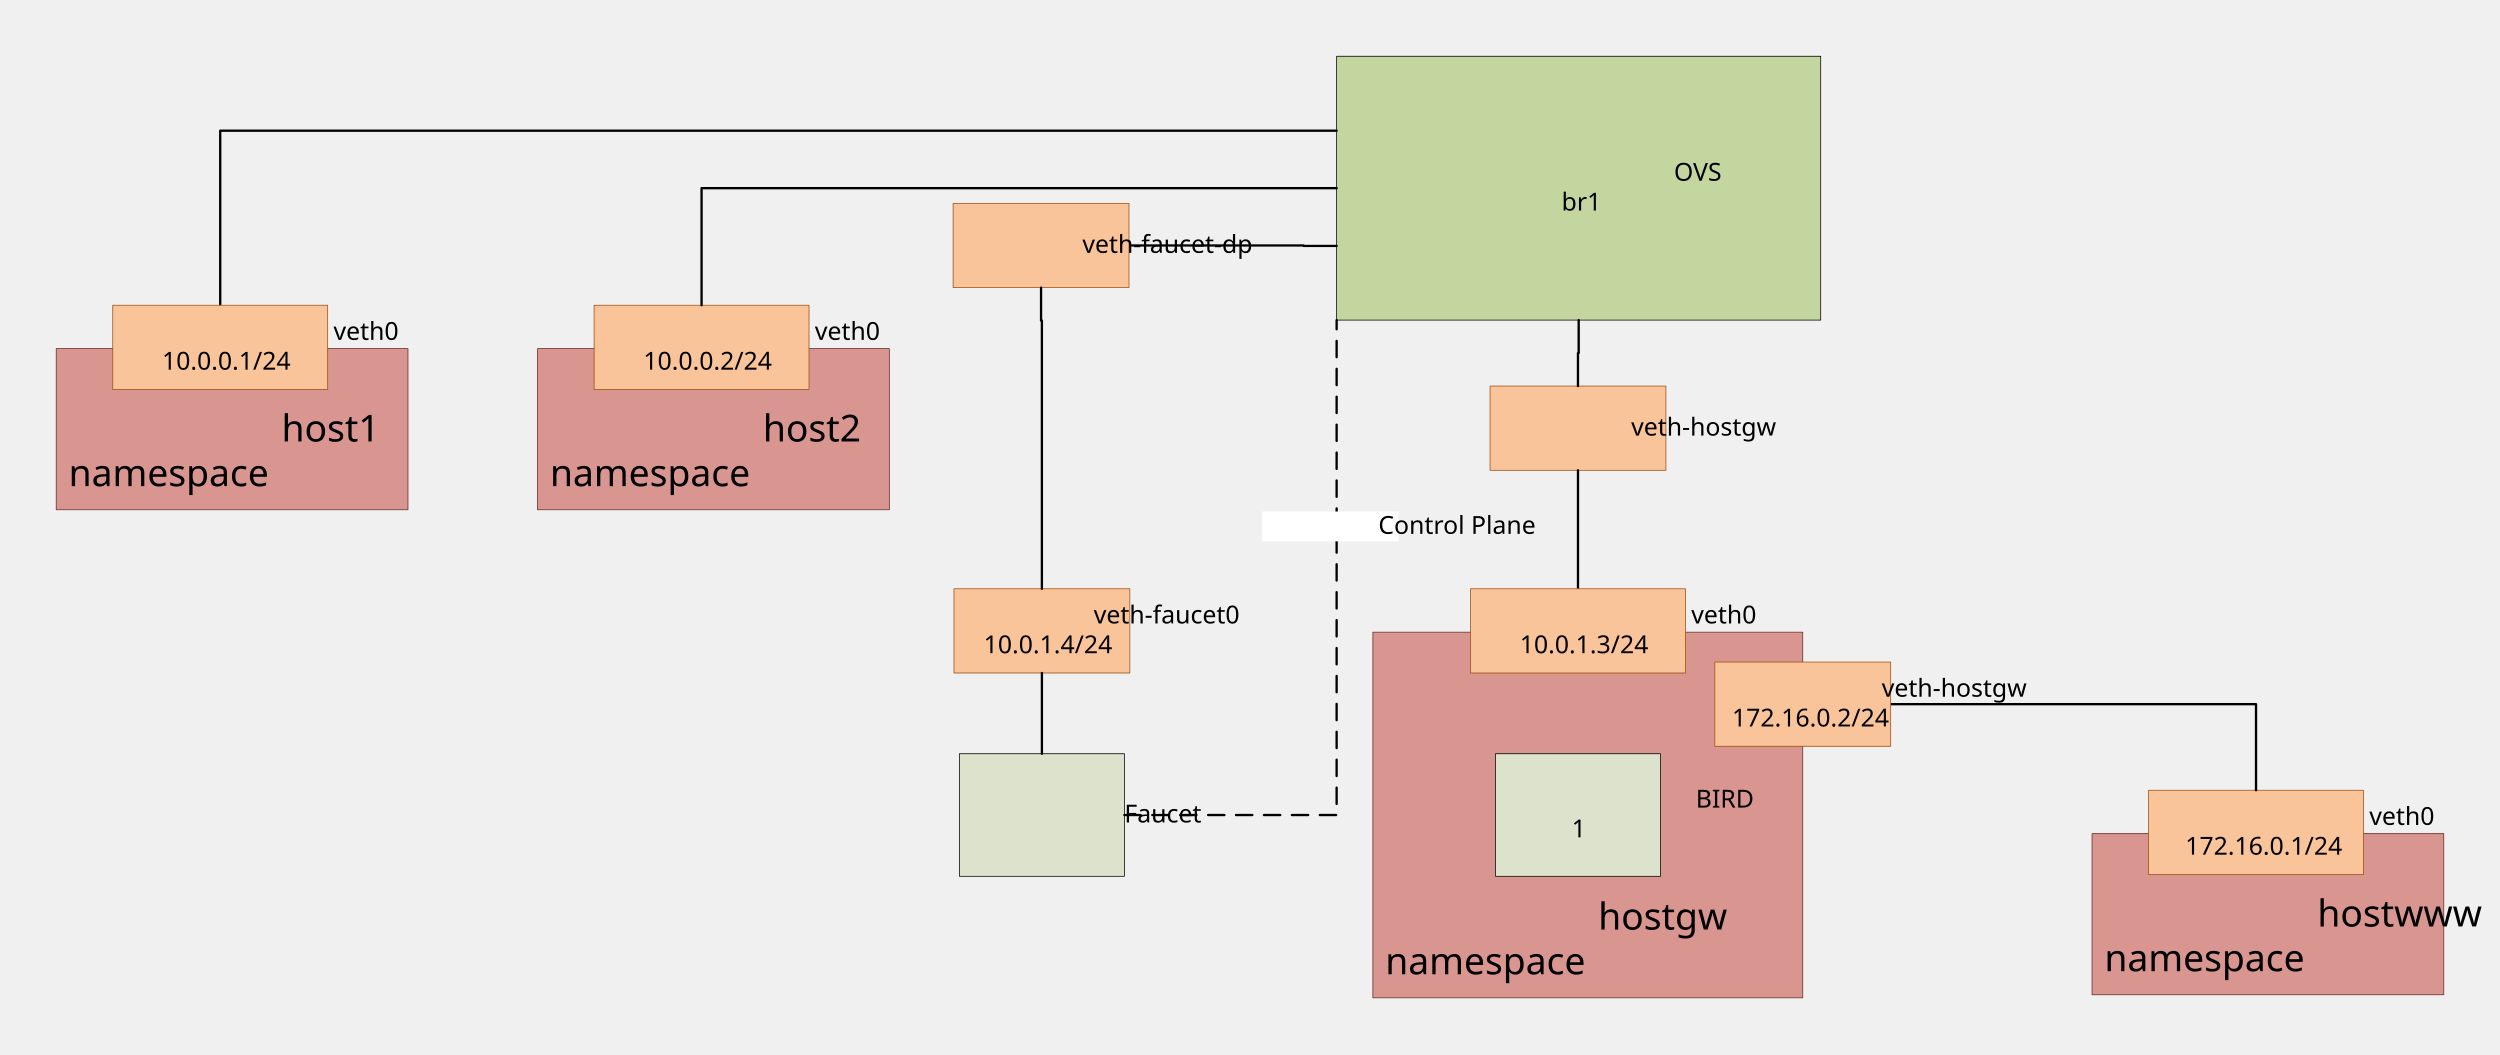
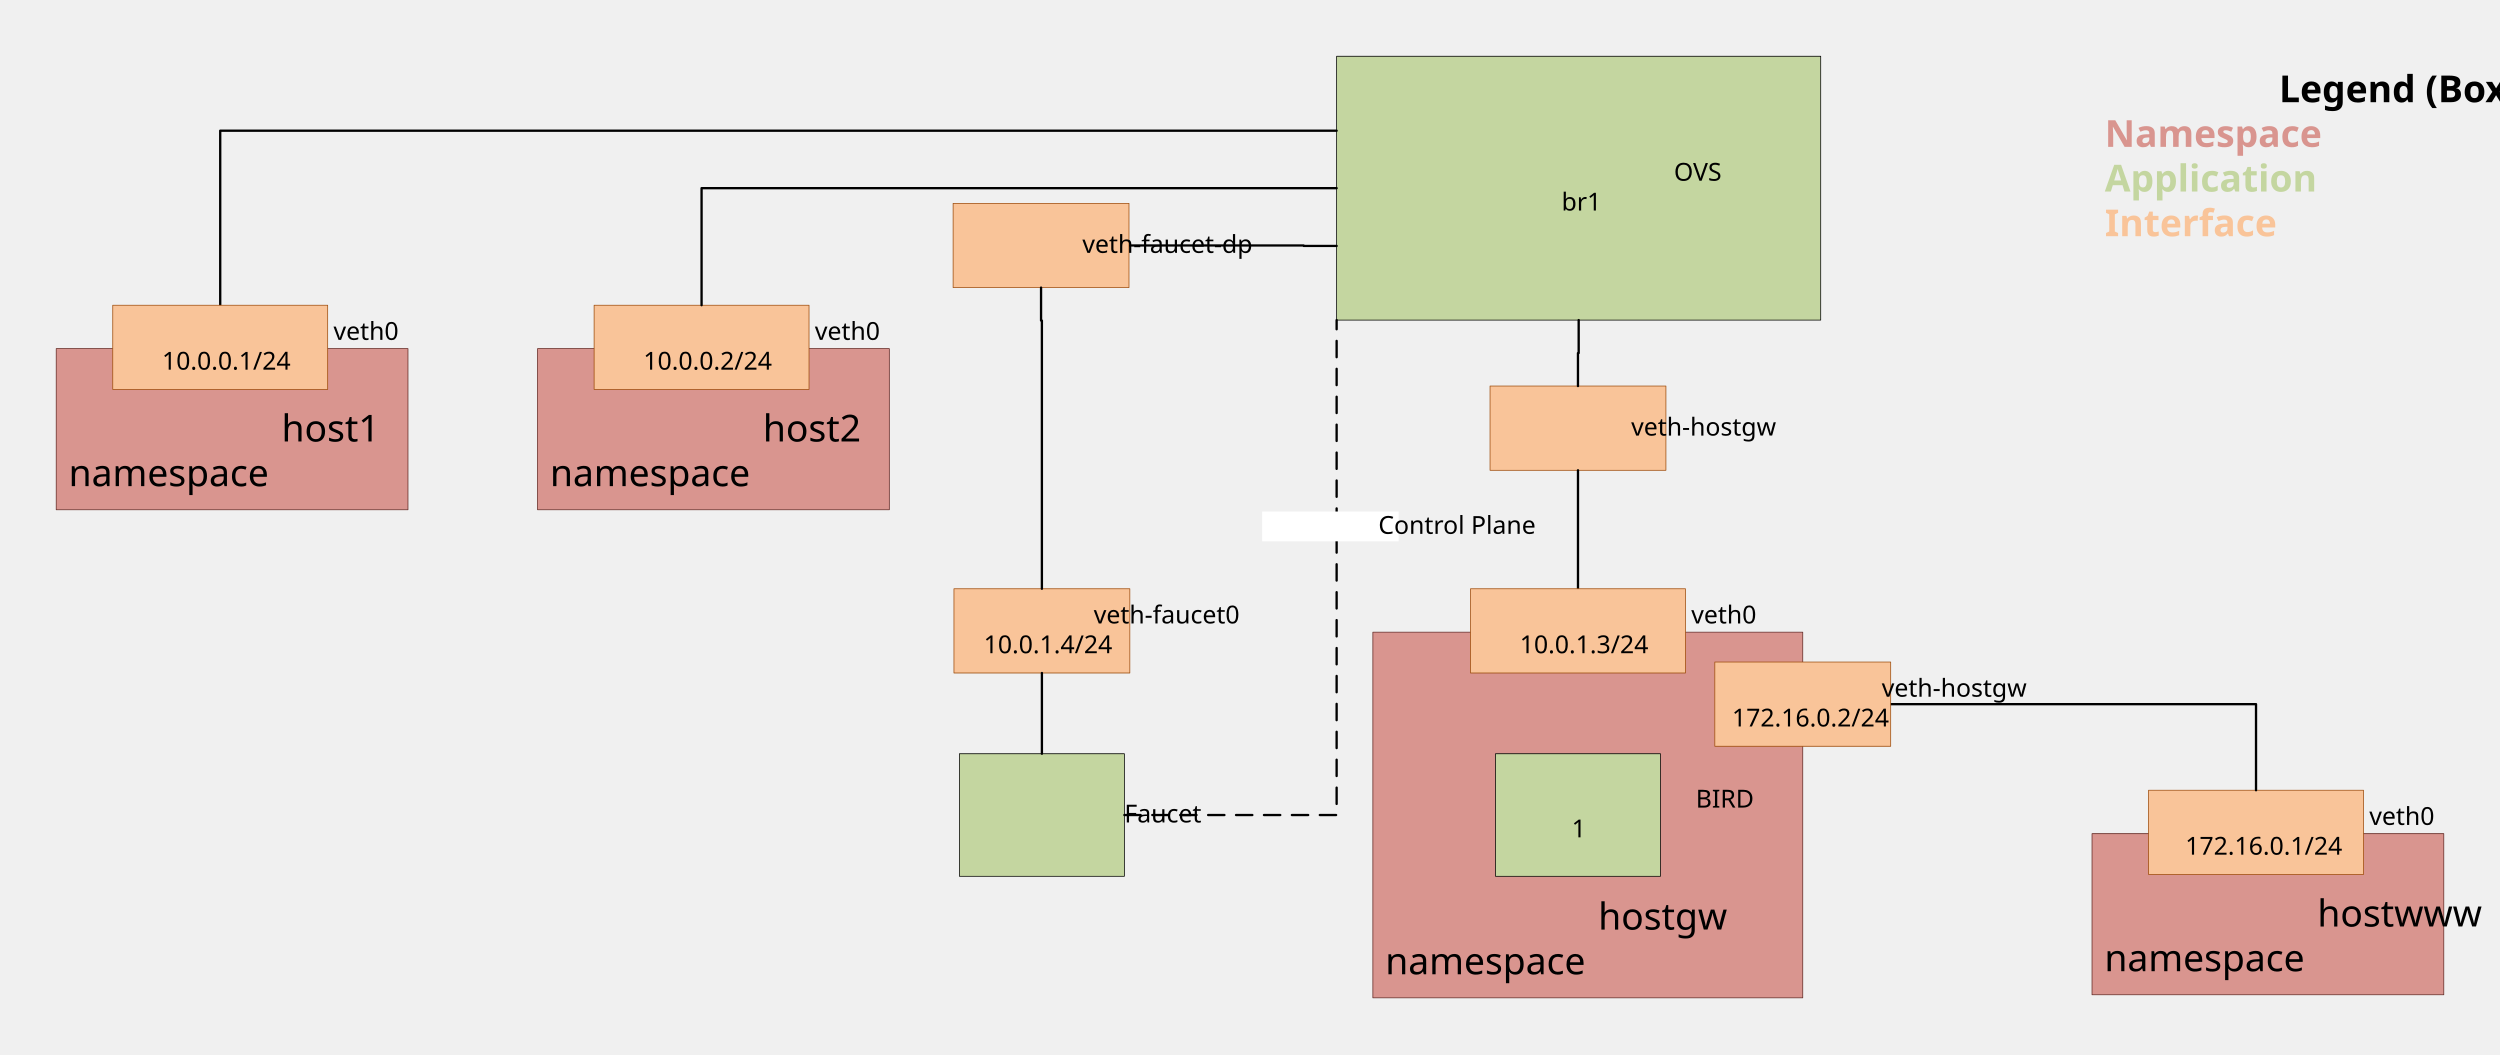
- <svg xmlns="http://www.w3.org/2000/svg" xmlns:ns1="http://schemas.microsoft.com/visio/2003/SVGExtensions/" width="11.192in" height="4.719in" viewBox="0 0 805.853 339.748" xml:space="preserve" color-interpolation-filters="sRGB" class="st11">
+ <svg xmlns="http://www.w3.org/2000/svg" xmlns:ns1="http://schemas.microsoft.com/visio/2003/SVGExtensions/" width="11.192in" height="4.719in" viewBox="0 0 805.853 339.748" xml:space="preserve" color-interpolation-filters="sRGB" class="st15">
  <ns1:documentProperties ns1:langID="1033" ns1:metric="true" ns1:viewMarkup="false">
    <ns1:userDefs>
      <ns1:ud ns1:nameU="msvNoAutoConnect" ns1:val="VT0(1):26" />
    </ns1:userDefs>
  </ns1:documentProperties>
  <style type="text/css">
	
		.st1 {fill:#c4d6a0;stroke:#000000;stroke-linecap:round;stroke-linejoin:round;stroke-width:0.24}
		.st2 {fill:#000000;font-family:Calibri;font-size:0.667em}
		.st3 {font-size:1em}
		.st4 {fill:#f9c499;stroke:#9c4a09;stroke-linecap:round;stroke-linejoin:round;stroke-width:0.24}
		.st5 {stroke:#000000;stroke-linecap:round;stroke-linejoin:round;stroke-width:0.75}
		.st6 {fill:#d9958f;stroke:#612621;stroke-linecap:round;stroke-linejoin:round;stroke-width:0.24}
		.st7 {fill:#000000;font-family:Calibri;font-size:1em}
- 		.st8 {fill:#dde2cd;stroke:#000000;stroke-linecap:round;stroke-linejoin:round;stroke-width:0.24}
- 		.st9 {stroke:#000000;stroke-dasharray:5.25,3.75;stroke-linecap:round;stroke-linejoin:round;stroke-width:0.75}
- 		.st10 {fill:#ffffff;stroke:none;stroke-linecap:butt;stroke-width:7.2}
- 		.st11 {fill:none;fill-rule:evenodd;font-size:12px;overflow:visible;stroke-linecap:square;stroke-miterlimit:3}
+ 		.st8 {stroke:#000000;stroke-dasharray:5.25,3.75;stroke-linecap:round;stroke-linejoin:round;stroke-width:0.75}
+ 		.st9 {fill:#ffffff;stroke:none;stroke-linecap:butt;stroke-width:7.2}
+ 		.st10 {fill:none;stroke:none;stroke-linecap:round;stroke-linejoin:round;stroke-width:0.75}
+ 		.st11 {fill:#000000;font-family:Calibri;font-size:1em;font-weight:bold}
+ 		.st12 {fill:#d9958f;font-size:1em}
+ 		.st13 {fill:#c4d6a0;font-size:1em}
+ 		.st14 {fill:#f9c499;font-size:1em}
+ 		.st15 {fill:none;fill-rule:evenodd;font-size:12px;overflow:visible;stroke-linecap:square;stroke-miterlimit:3}
	
	</style>
-   <g ns1:mID="14" ns1:index="7" ns1:groupContext="foregroundPage">
+   <g ns1:mID="14" ns1:index="9" ns1:groupContext="foregroundPage">
    <ns1:pageProperties ns1:drawingScale="0.0393701" ns1:pageScale="0.0393701" ns1:drawingUnits="24" ns1:shadowOffsetX="8.50394" ns1:shadowOffsetY="-8.50394" />
    <ns1:layer ns1:name="Connector" ns1:index="0" />
    <g id="shape2-1" ns1:mID="2" ns1:groupContext="shape" transform="translate(430.853,-236.589)">
      <ns1:userDefs>
        <ns1:ud ns1:nameU="visVersion" ns1:val="VT0(15):26" />
      </ns1:userDefs>
      <ns1:textBlock ns1:margins="rect(4,4,4,4)" ns1:tabSpace="42.5197" />
      <ns1:textRect cx="78.02" cy="297.229" width="156.04" height="85.039" />
      <rect x="0" y="254.709" width="156.039" height="85.039" class="st1" />
      <text x="71.26" y="294.83" class="st2" ns1:langID="1033">
        <ns1:paragraph ns1:horizAlign="1" />
        <ns1:tabList />OVS<ns1:newlineChar />
        <tspan x="72.5" dy="1.2em" class="st3">br</tspan>1</text>
    </g>
    <g id="shape5-5" ns1:mID="5" ns1:groupContext="shape" transform="translate(480.301,-188.176)">
      <ns1:userDefs>
        <ns1:ud ns1:nameU="visVersion" ns1:val="VT0(15):26" />
      </ns1:userDefs>
      <ns1:textBlock ns1:margins="rect(4,4,4,4)" ns1:tabSpace="42.5197" />
      <ns1:textRect cx="28.346" cy="326.172" width="56.7" height="27.153" />
      <rect x="0" y="312.596" width="56.693" height="27.153" class="st4" />
      <text x="8.03" y="328.57" class="st2" ns1:langID="1033">
        <ns1:paragraph ns1:horizAlign="1" />
        <ns1:tabList />veth-hostgw</text>
    </g>
    <g id="shape6-8" ns1:mID="6" ns1:groupContext="shape" ns1:layerMember="0" transform="translate(501.561,-188.176)">
      <path d="M7.09 339.75 L7.09 377.94" class="st5" />
    </g>
    <g id="shape7-11" ns1:mID="7" ns1:groupContext="shape" ns1:layerMember="0" transform="translate(501.673,-215.329)">
      <path d="M6.97 339.75 L6.97 329.12 L7.2 329.12 L7.2 318.49" class="st5" />
    </g>
    <g id="shape50-14" ns1:mID="50" ns1:groupContext="shape" ns1:layerMember="0" transform="translate(501.561,-96.8065)">
      <path d="M7.09 339.75 L7.09 313.73" class="st5" />
    </g>
    <g id="shape55-17" ns1:mID="55" ns1:groupContext="shape" ns1:layerMember="0" transform="translate(70.9861,-241.385)">
      <path d="M0 339.75 L0 283.5 L359.87 283.5" class="st5" />
    </g>
    <g id="group56-20" transform="translate(18.12,-175.454)" ns1:mID="56" ns1:groupContext="group">
      <g id="shape51-21" ns1:mID="51" ns1:groupContext="shape">
        <ns1:userDefs>
          <ns1:ud ns1:nameU="visVersion" ns1:val="VT0(15):26" />
        </ns1:userDefs>
        <ns1:textBlock ns1:margins="rect(4,4,4,4)" ns1:tabSpace="42.5197" ns1:verticalAlign="2" />
        <ns1:textRect cx="56.693" cy="313.783" width="113.39" height="51.931" />
        <rect x="0" y="287.818" width="113.386" height="51.931" class="st6" />
        <text x="4" y="317.75" class="st7" ns1:langID="1033">
          <ns1:paragraph />
          <ns1:tabList />host1<ns1:newlineChar />
          <tspan x="4" dy="1.2em" class="st3">namespace</tspan>
        </text>
      </g>
      <g id="shape52-25" ns1:mID="52" ns1:groupContext="shape" transform="translate(18.2275,-38.7777)">
        <ns1:userDefs>
          <ns1:ud ns1:nameU="visVersion" ns1:val="VT0(15):26" />
        </ns1:userDefs>
        <ns1:textBlock ns1:margins="rect(4,4,4,4)" ns1:tabSpace="42.5197" />
        <ns1:textRect cx="34.639" cy="326.172" width="69.28" height="27.153" />
        <rect x="0" y="312.596" width="69.277" height="27.153" class="st4" />
        <text x="25.37" y="323.77" class="st2" ns1:langID="1033">
          <ns1:paragraph ns1:horizAlign="1" />
          <ns1:tabList />veth0<ns1:newlineChar />
          <tspan x="15.87" dy="1.2em" class="st3">10</tspan>.0.0.1/24</text>
      </g>
    </g>
    <g id="shape57-29" ns1:mID="57" ns1:groupContext="shape" transform="translate(309.261,-57.2951)">
      <ns1:userDefs>
        <ns1:ud ns1:nameU="visVersion" ns1:val="VT0(15):26" />
      </ns1:userDefs>
      <ns1:textBlock ns1:margins="rect(4,4,4,4)" ns1:tabSpace="42.5197" />
      <ns1:textRect cx="26.585" cy="319.993" width="53.17" height="39.511" />
-       <rect x="0" y="300.237" width="53.169" height="39.511" class="st8" />
+       <rect x="0" y="300.237" width="53.169" height="39.511" class="st1" />
      <text x="15.71" y="322.39" class="st2" ns1:langID="1033">
        <ns1:paragraph ns1:horizAlign="1" />
        <ns1:tabList />Faucet</text>
    </g>
    <g id="shape59-32" ns1:mID="59" ns1:groupContext="shape" ns1:layerMember="0" transform="translate(430.853,-253.482)">
      <path d="M0 332.74 L-10.63 332.74 L-10.63 332.59 L-66.93 332.59" class="st5" />
    </g>
    <g id="shape60-35" ns1:mID="60" ns1:groupContext="shape" transform="translate(307.229,-247.067)">
      <ns1:userDefs>
        <ns1:ud ns1:nameU="visVersion" ns1:val="VT0(15):26" />
      </ns1:userDefs>
      <ns1:textBlock ns1:margins="rect(4,4,4,4)" ns1:tabSpace="42.5197" />
      <ns1:textRect cx="28.346" cy="326.172" width="56.7" height="27.153" />
      <rect x="0" y="312.596" width="56.693" height="27.153" class="st4" />
      <text x="4.2" y="328.57" class="st2" ns1:langID="1033">
        <ns1:paragraph ns1:horizAlign="1" />
        <ns1:tabList />veth-faucet-dp</text>
    </g>
    <g id="shape61-38" ns1:mID="61" ns1:groupContext="shape" transform="translate(307.499,-122.828)">
      <ns1:userDefs>
        <ns1:ud ns1:nameU="visVersion" ns1:val="VT0(15):26" />
      </ns1:userDefs>
      <ns1:textBlock ns1:margins="rect(4,4,4,4)" ns1:tabSpace="42.5197" />
      <ns1:textRect cx="28.346" cy="326.172" width="56.7" height="27.153" />
      <rect x="0" y="312.596" width="56.693" height="27.153" class="st4" />
      <text x="7.6" y="323.77" class="st2" ns1:langID="1033">
        <ns1:paragraph ns1:horizAlign="1" />
        <ns1:tabList />veth-faucet0<ns1:newlineChar />
        <tspan x="9.58" dy="1.2em" class="st3">10</tspan>.0.1.4/24</text>
    </g>
    <g id="shape64-42" ns1:mID="64" ns1:groupContext="shape" ns1:layerMember="0" transform="translate(328.624,-247.067)">
      <path d="M6.95 339.75 L6.95 350.38 L7.22 350.38 L7.22 436.83" class="st5" />
    </g>
    <g id="shape65-45" ns1:mID="65" ns1:groupContext="shape" ns1:layerMember="0" transform="translate(328.759,-122.828)">
      <path d="M7.09 339.75 L7.09 365.77" class="st5" />
    </g>
    <g id="group66-48" transform="translate(173.28,-175.454)" ns1:mID="66" ns1:groupContext="group">
      <g id="shape67-49" ns1:mID="67" ns1:groupContext="shape">
        <ns1:userDefs>
          <ns1:ud ns1:nameU="visVersion" ns1:val="VT0(15):26" />
        </ns1:userDefs>
        <ns1:textBlock ns1:margins="rect(4,4,4,4)" ns1:tabSpace="42.5197" ns1:verticalAlign="2" />
        <ns1:textRect cx="56.693" cy="313.783" width="113.39" height="51.931" />
        <rect x="0" y="287.818" width="113.386" height="51.931" class="st6" />
        <text x="4" y="317.75" class="st7" ns1:langID="1033">
          <ns1:paragraph />
          <ns1:tabList />host2<ns1:newlineChar />
          <tspan x="4" dy="1.2em" class="st3">namespace</tspan>
        </text>
      </g>
      <g id="shape68-53" ns1:mID="68" ns1:groupContext="shape" transform="translate(18.2275,-38.7777)">
        <ns1:userDefs>
          <ns1:ud ns1:nameU="visVersion" ns1:val="VT0(15):26" />
        </ns1:userDefs>
        <ns1:textBlock ns1:margins="rect(4,4,4,4)" ns1:tabSpace="42.5197" />
        <ns1:textRect cx="34.639" cy="326.172" width="69.28" height="27.153" />
        <rect x="0" y="312.596" width="69.277" height="27.153" class="st4" />
        <text x="25.37" y="323.77" class="st2" ns1:langID="1033">
          <ns1:paragraph ns1:horizAlign="1" />
          <ns1:tabList />veth0<ns1:newlineChar />
          <tspan x="15.87" dy="1.2em" class="st3">10</tspan>.0.0.2/24</text>
      </g>
    </g>
    <g id="shape69-57" ns1:mID="69" ns1:groupContext="shape" ns1:layerMember="0" transform="translate(226.146,-241.385)">
      <path d="M0 339.75 L0 302.02 L204.71 302.02" class="st5" />
    </g>
    <g id="shape70-60" ns1:mID="70" ns1:groupContext="shape" ns1:layerMember="0" transform="translate(362.43,-77.0508)">
      <ns1:textBlock ns1:margins="rect(4,4,4,4)" ns1:tabSpace="42.5197" />
      <ns1:textRect cx="66.415" cy="246.721" width="53.82" height="17.604" />
-       <path d="M0 339.75 L68.42 339.75 L68.42 180.21" class="st9" />
-       <rect ns1:rectContext="textBkgnd" x="44.413" y="241.921" width="44.004" height="9.6" class="st10" />
+       <path d="M0 339.75 L68.42 339.75 L68.42 180.21" class="st8" />
+       <rect ns1:rectContext="textBkgnd" x="44.413" y="241.921" width="44.004" height="9.6" class="st9" />
      <text x="44.41" y="249.12" class="st2" ns1:langID="1033">
        <ns1:paragraph ns1:horizAlign="1" />
        <ns1:tabList />Control Plane</text>
    </g>
    <g id="group71-65" transform="translate(674.347,-19.1088)" ns1:mID="71" ns1:groupContext="group">
      <g id="shape72-66" ns1:mID="72" ns1:groupContext="shape">
        <ns1:userDefs>
          <ns1:ud ns1:nameU="visVersion" ns1:val="VT0(15):26" />
        </ns1:userDefs>
        <ns1:textBlock ns1:margins="rect(4,4,4,4)" ns1:tabSpace="42.5197" ns1:verticalAlign="2" />
        <ns1:textRect cx="56.693" cy="313.783" width="113.39" height="51.931" />
        <rect x="0" y="287.818" width="113.386" height="51.931" class="st6" />
        <text x="4" y="317.75" class="st7" ns1:langID="1033">
          <ns1:paragraph />
          <ns1:tabList />hostwww<ns1:newlineChar />
          <tspan x="4" dy="1.2em" class="st3">namespace</tspan>
        </text>
      </g>
      <g id="shape73-70" ns1:mID="73" ns1:groupContext="shape" transform="translate(18.2275,-38.7777)">
        <ns1:userDefs>
          <ns1:ud ns1:nameU="visVersion" ns1:val="VT0(15):26" />
        </ns1:userDefs>
        <ns1:textBlock ns1:margins="rect(4,4,4,4)" ns1:tabSpace="42.5197" />
        <ns1:textRect cx="34.639" cy="326.172" width="69.28" height="27.153" />
        <rect x="0" y="312.596" width="69.277" height="27.153" class="st4" />
        <text x="25.37" y="323.77" class="st2" ns1:langID="1033">
          <ns1:paragraph ns1:horizAlign="1" />
          <ns1:tabList />veth0<ns1:newlineChar />
          <tspan x="11.82" dy="1.2em" class="st3">172</tspan>.16.0.1/24</text>
      </g>
    </g>
    <g id="shape74-74" ns1:mID="74" ns1:groupContext="shape" ns1:layerMember="0" transform="translate(609.449,-112.789)">
      <path d="M0 339.75 L117.76 339.75 L117.76 367.5" class="st5" />
    </g>
    <g id="group77-77" transform="translate(442.532,-18.12)" ns1:mID="77" ns1:groupContext="group">
      <g id="shape1-78" ns1:mID="1" ns1:groupContext="shape">
        <ns1:userDefs>
          <ns1:ud ns1:nameU="visVersion" ns1:val="VT0(15):26" />
        </ns1:userDefs>
        <ns1:textBlock ns1:margins="rect(4,4,4,4)" ns1:tabSpace="42.5197" ns1:verticalAlign="2" />
        <ns1:textRect cx="69.285" cy="280.818" width="138.58" height="117.862" />
        <rect x="0" y="221.887" width="138.57" height="117.862" class="st6" />
        <text x="4" y="317.75" class="st7" ns1:langID="1033">
          <ns1:paragraph />
          <ns1:tabList />hostgw<ns1:newlineChar />
          <tspan x="4" dy="1.2em" class="st3">namespace</tspan>
        </text>
      </g>
      <g id="shape4-82" ns1:mID="4" ns1:groupContext="shape" transform="translate(31.4764,-104.708)">
        <ns1:userDefs>
          <ns1:ud ns1:nameU="visVersion" ns1:val="VT0(15):26" />
        </ns1:userDefs>
        <ns1:textBlock ns1:margins="rect(4,4,4,4)" ns1:tabSpace="42.5197" />
        <ns1:textRect cx="34.639" cy="326.172" width="69.28" height="27.153" />
        <rect x="0" y="312.596" width="69.277" height="27.153" class="st4" />
        <text x="25.37" y="323.77" class="st2" ns1:langID="1033">
          <ns1:paragraph ns1:horizAlign="1" />
          <ns1:tabList />veth0<ns1:newlineChar />
          <tspan x="15.87" dy="1.2em" class="st3">10</tspan>.0.1.3/24</text>
      </g>
      <g id="shape48-86" ns1:mID="48" ns1:groupContext="shape" transform="translate(39.5305,-39.1751)">
        <ns1:userDefs>
          <ns1:ud ns1:nameU="visVersion" ns1:val="VT0(15):26" />
        </ns1:userDefs>
        <ns1:textBlock ns1:margins="rect(4,4,4,4)" ns1:tabSpace="42.5197" />
        <ns1:textRect cx="26.585" cy="319.993" width="53.17" height="39.511" />
-         <rect x="0" y="300.237" width="53.169" height="39.511" class="st8" />
+         <rect x="0" y="300.237" width="53.169" height="39.511" class="st1" />
        <text x="18.77" y="317.59" class="st2" ns1:langID="1033">
          <ns1:paragraph ns1:horizAlign="1" />
          <ns1:tabList />BIRD<ns1:newlineChar />
          <tspan x="24.56" dy="1.2em" class="st3">1</tspan>
        </text>
      </g>
      <g id="shape75-90" ns1:mID="75" ns1:groupContext="shape" transform="translate(110.224,-81.0926)">
        <ns1:userDefs>
          <ns1:ud ns1:nameU="visVersion" ns1:val="VT0(15):26" />
        </ns1:userDefs>
        <ns1:textBlock ns1:margins="rect(4,4,4,4)" ns1:tabSpace="42.5197" />
        <ns1:textRect cx="28.346" cy="326.172" width="56.7" height="27.153" />
        <rect x="0" y="312.596" width="56.693" height="27.153" class="st4" />
        <text x="8.03" y="323.77" class="st2" ns1:langID="1033">
          <ns1:paragraph ns1:horizAlign="1" />
          <ns1:tabList />veth-hostgw<ns1:newlineChar />
          <tspan x="5.53" dy="1.2em" class="st3">172</tspan>.16.0.2/24</text>
      </g>
    </g>
+     <g id="shape78-94" ns1:mID="78" ns1:groupContext="shape" transform="translate(674.467,-231.228)">
+       <ns1:textBlock ns1:margins="rect(4,4,4,4)" ns1:tabSpace="42.5197" ns1:verticalAlign="0" />
+       <ns1:textRect cx="56.693" cy="294.548" width="113.39" height="90.401" />
+       <rect x="0" y="249.348" width="113.386" height="90.401" class="st10" />
+       <text x="4" y="264.15" class="st11" ns1:langID="1033">
+         <ns1:paragraph />
+         <ns1:tabList />Legend (Box Shade):<ns1:newlineChar />
+         <tspan x="4" dy="1.2em" class="st12">Namespace<ns1:newlineChar />
+         </tspan>
+         <tspan x="4" dy="1.2em" class="st13">Application<ns1:newlineChar />
+         </tspan>
+         <tspan x="4" dy="1.2em" class="st14">Interface</tspan>
+         <ns1:newlineChar />
+       </text>
+     </g>
  </g>
</svg>
